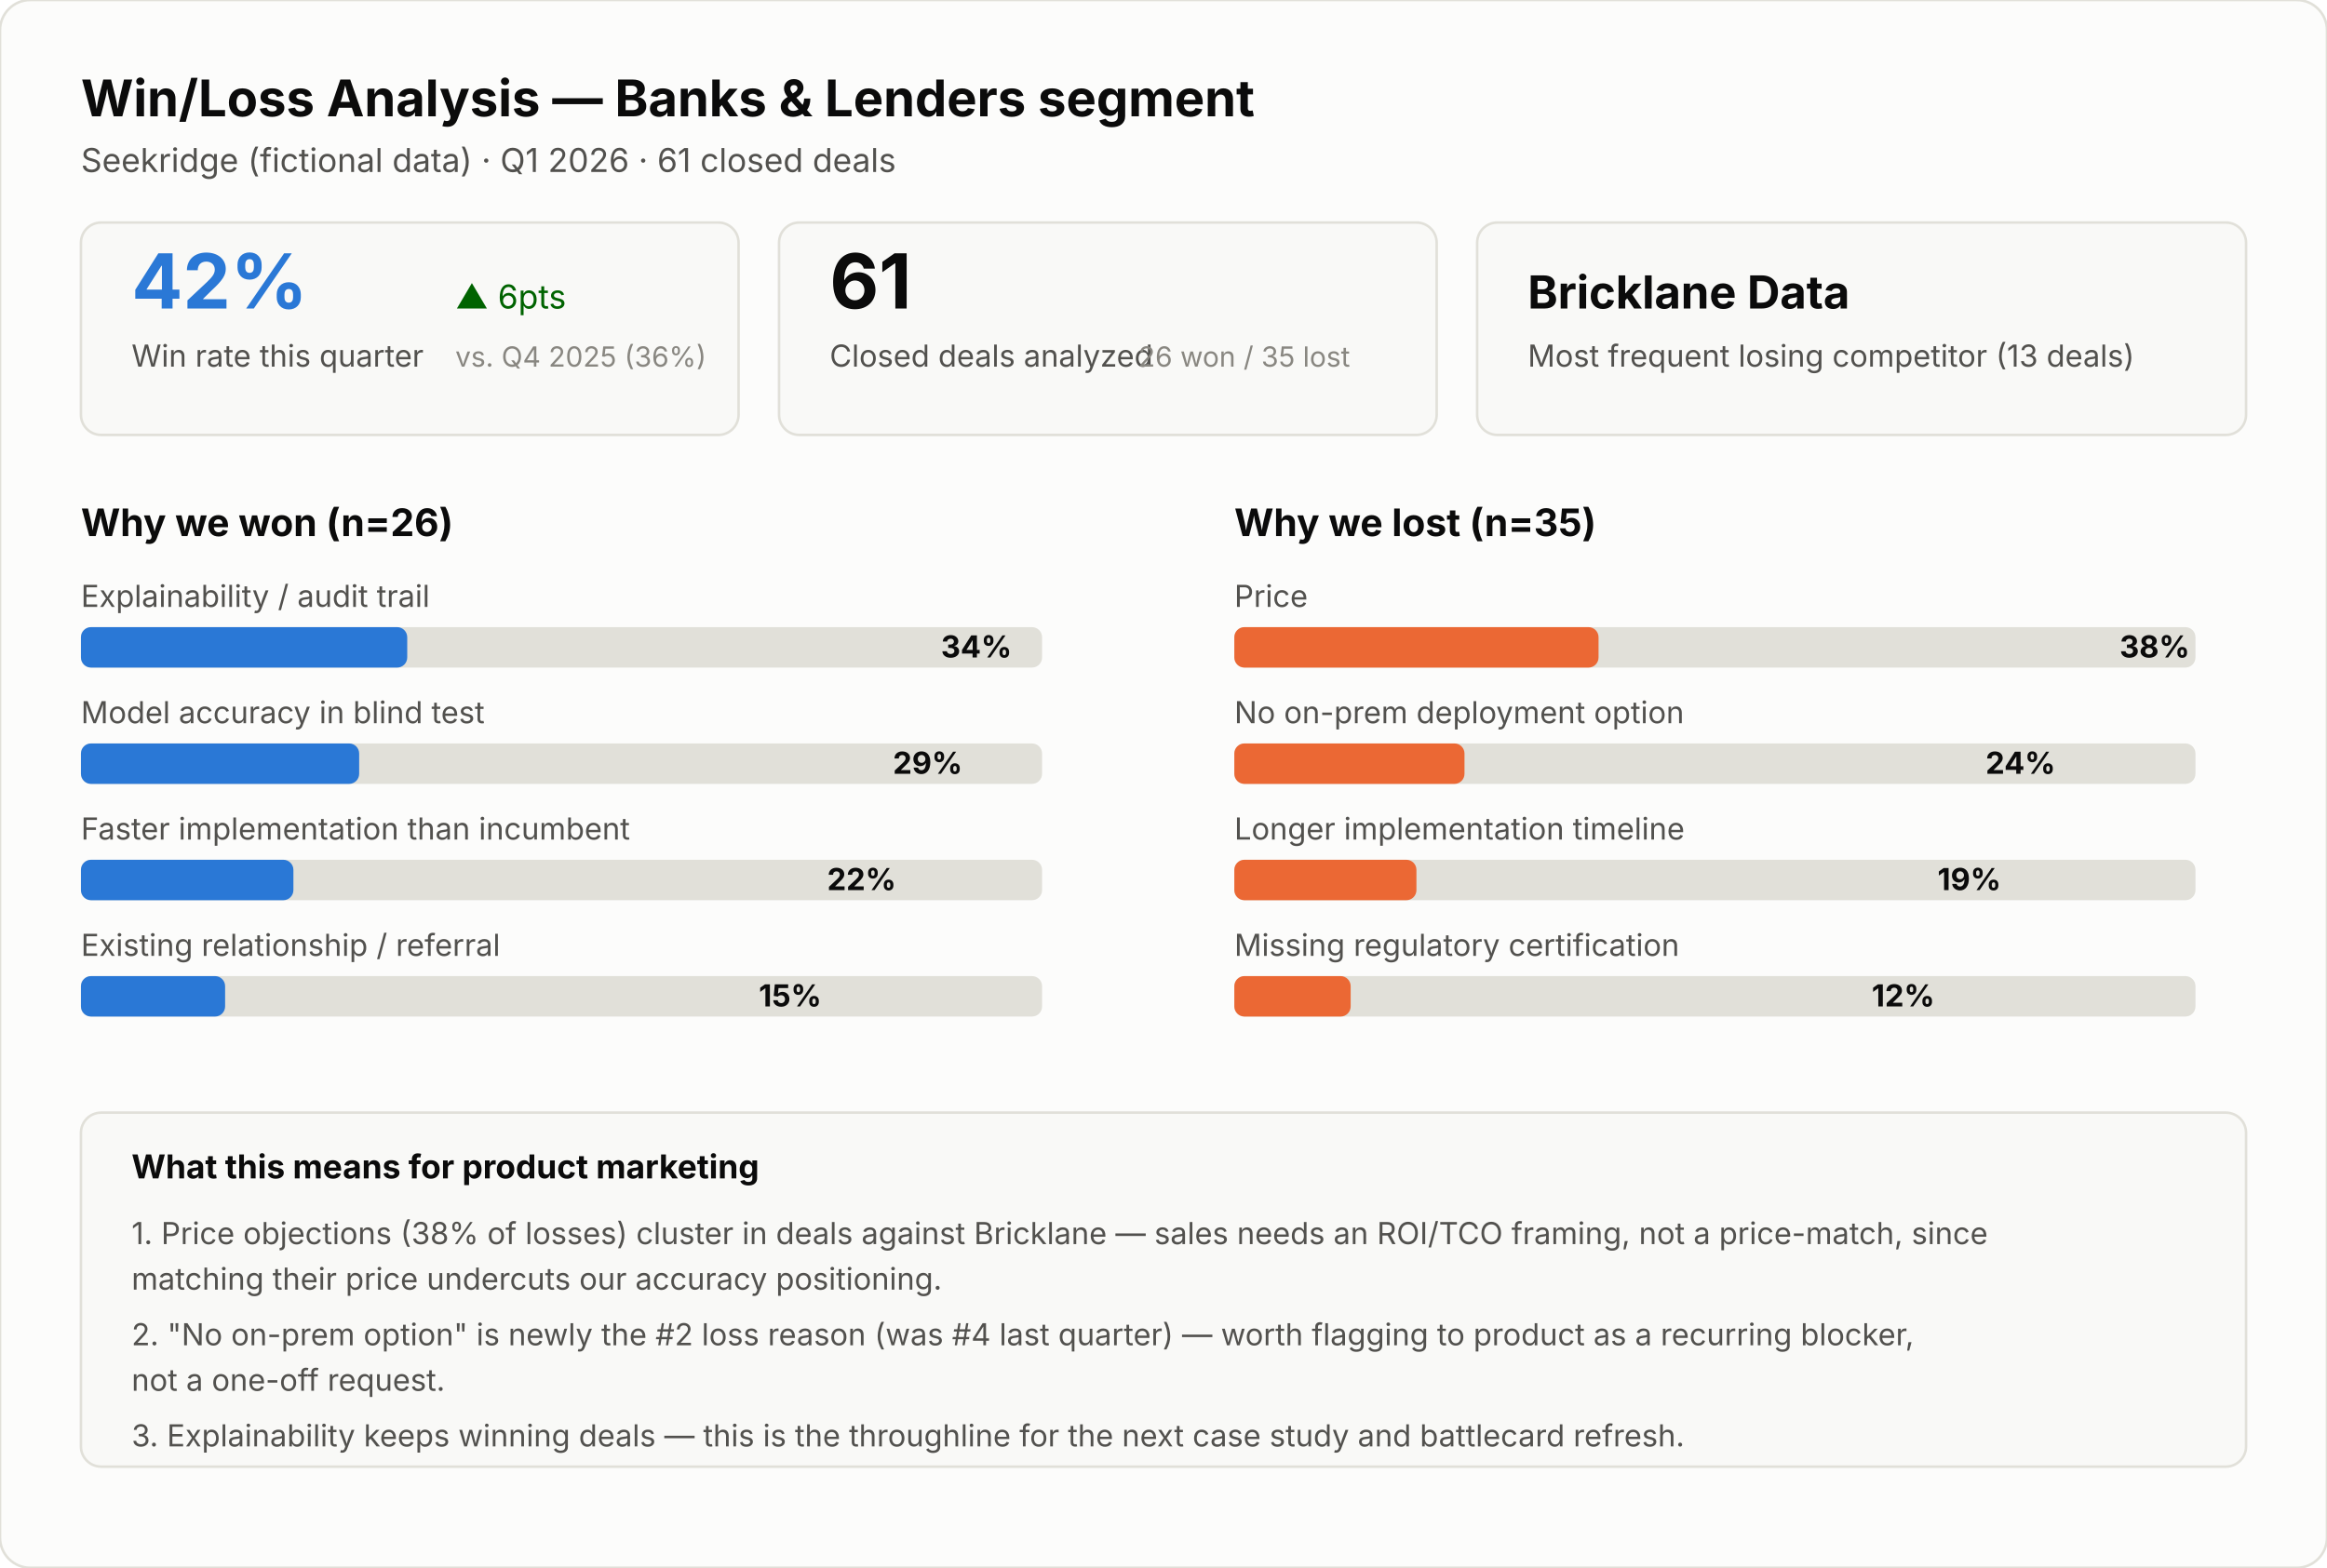
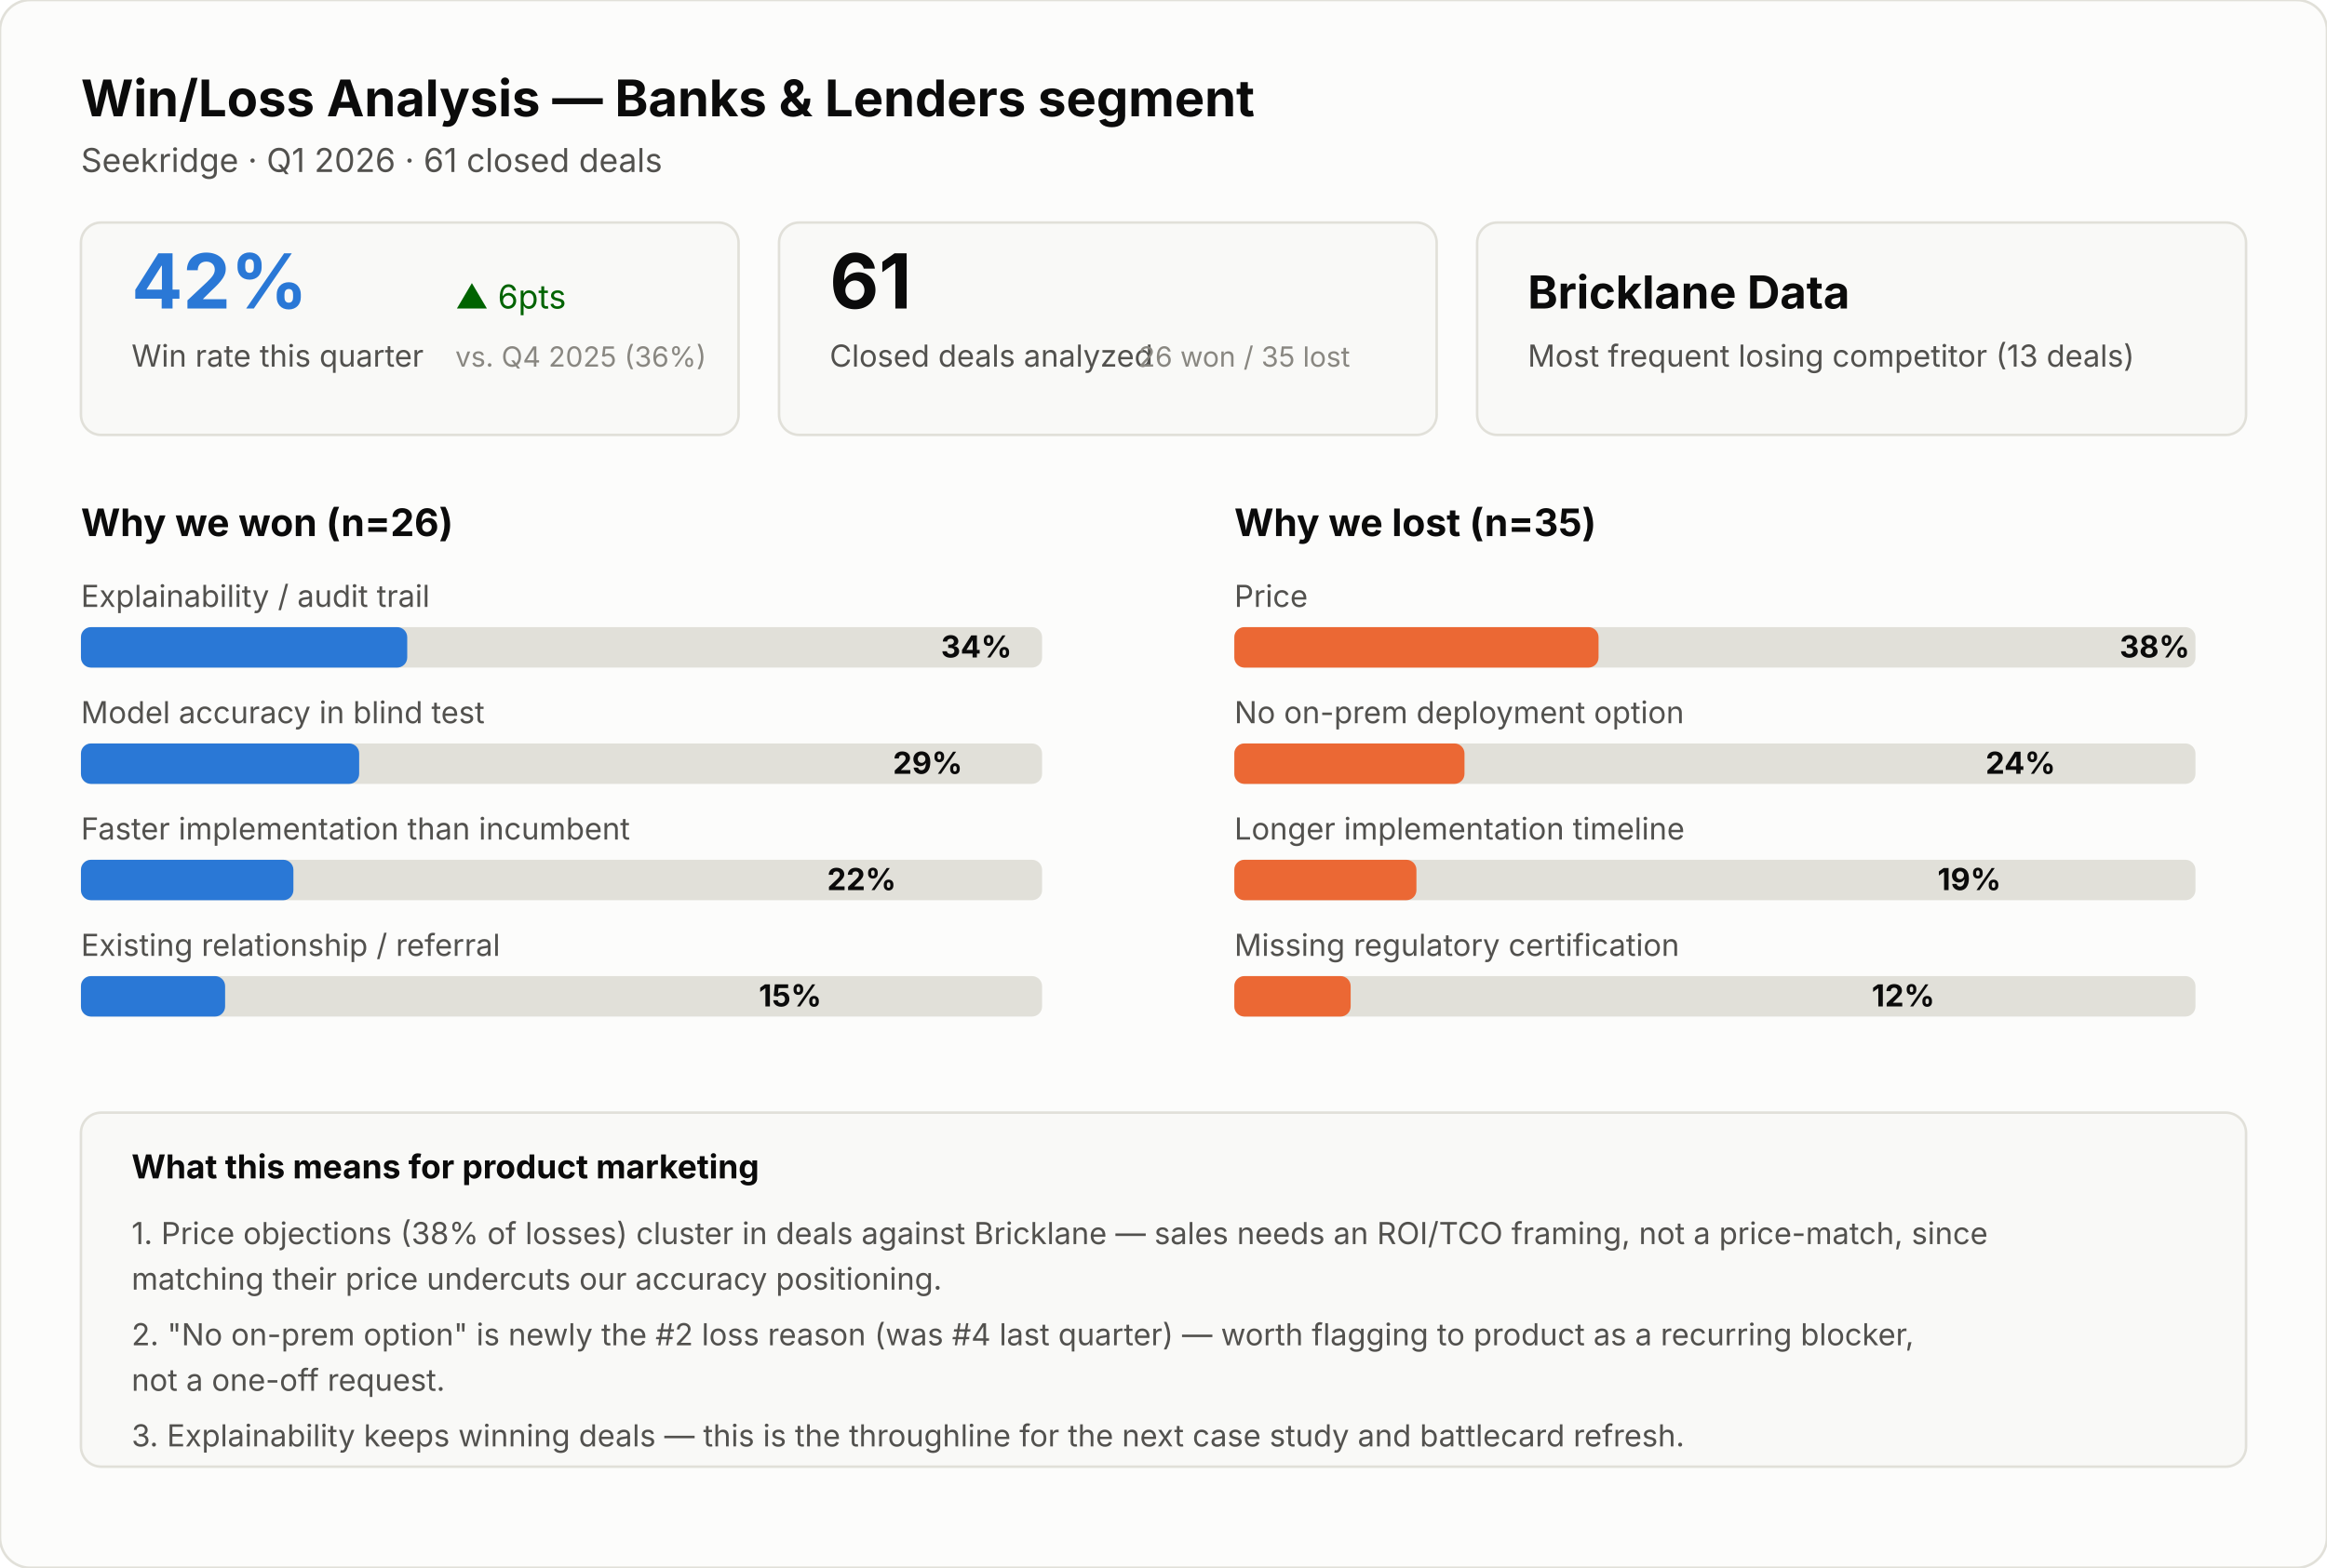
<svg xmlns="http://www.w3.org/2000/svg" viewBox="0 0 920 620" font-family="system-ui, -apple-system, 'Segoe UI', sans-serif">
  <rect x="0" y="0" width="920" height="620" rx="12" fill="#fcfcfb" stroke="#e1e0d9" stroke-width="1" />
  <text x="32" y="46" font-size="20" font-weight="700" fill="#0b0b0b">Win/Loss Analysis — Banks &amp; Lenders segment</text>
-   <text x="32" y="68" font-size="13" fill="#52514e">Seekridge (fictional data) · Q1 2026 · 61 closed deals</text>
+   <text x="32" y="68" font-size="13" fill="#52514e">Seekridge · Q1 2026 · 61 closed deals</text>
  <g>
    <rect x="32" y="88" width="260" height="84" rx="8" fill="#f9f9f7" stroke="#e1e0d9" />
    <text x="52" y="122" font-size="30" font-weight="700" fill="#2a78d6">42%</text>
    <text x="52" y="145" font-size="12" fill="#52514e">Win rate this quarter</text>
    <text x="180" y="122" font-size="13" fill="#006300">▲ 6pts</text>
    <text x="180" y="145" font-size="11" fill="#898781">vs. Q4 2025 (36%)</text>
  </g>
  <g>
    <rect x="308" y="88" width="260" height="84" rx="8" fill="#f9f9f7" stroke="#e1e0d9" />
    <text x="328" y="122" font-size="30" font-weight="700" fill="#0b0b0b">61</text>
    <text x="328" y="145" font-size="12" fill="#52514e">Closed deals analyzed</text>
    <text x="450" y="145" font-size="11" fill="#898781">26 won / 35 lost</text>
  </g>
  <g>
    <rect x="584" y="88" width="304" height="84" rx="8" fill="#f9f9f7" stroke="#e1e0d9" />
    <text x="604" y="122" font-size="18" font-weight="700" fill="#0b0b0b">Bricklane Data</text>
    <text x="604" y="145" font-size="12" fill="#52514e">Most frequent losing competitor (13 deals)</text>
  </g>
  <text x="32" y="212" font-size="15" font-weight="700" fill="#0b0b0b">Why we won (n=26)</text>
  <g font-size="12" fill="#0b0b0b">
    <text x="32" y="240" fill="#52514e">Explainability / audit trail</text>
    <rect x="32" y="248" width="380" height="16" rx="4" fill="#e1e0d9" />
    <rect x="32" y="248" width="129" height="16" rx="4" fill="#2a78d6" />
    <text x="372" y="260" font-weight="700" fill="#0b0b0b">34%</text>
    <text x="32" y="286" fill="#52514e">Model accuracy in blind test</text>
    <rect x="32" y="294" width="380" height="16" rx="4" fill="#e1e0d9" />
    <rect x="32" y="294" width="110" height="16" rx="4" fill="#2a78d6" />
    <text x="353" y="306" font-weight="700" fill="#0b0b0b">29%</text>
    <text x="32" y="332" fill="#52514e">Faster implementation than incumbent</text>
    <rect x="32" y="340" width="380" height="16" rx="4" fill="#e1e0d9" />
    <rect x="32" y="340" width="84" height="16" rx="4" fill="#2a78d6" />
    <text x="327" y="352" font-weight="700" fill="#0b0b0b">22%</text>
    <text x="32" y="378" fill="#52514e">Existing relationship / referral</text>
    <rect x="32" y="386" width="380" height="16" rx="4" fill="#e1e0d9" />
    <rect x="32" y="386" width="57" height="16" rx="4" fill="#2a78d6" />
    <text x="300" y="398" font-weight="700" fill="#0b0b0b">15%</text>
  </g>
  <text x="488" y="212" font-size="15" font-weight="700" fill="#0b0b0b">Why we lost (n=35)</text>
  <g font-size="12" fill="#0b0b0b">
    <text x="488" y="240" fill="#52514e">Price</text>
    <rect x="488" y="248" width="380" height="16" rx="4" fill="#e1e0d9" />
    <rect x="488" y="248" width="144" height="16" rx="4" fill="#eb6834" />
    <text x="838" y="260" font-weight="700" fill="#0b0b0b">38%</text>
    <text x="488" y="286" fill="#52514e">No on-prem deployment option</text>
    <rect x="488" y="294" width="380" height="16" rx="4" fill="#e1e0d9" />
    <rect x="488" y="294" width="91" height="16" rx="4" fill="#eb6834" />
    <text x="785" y="306" font-weight="700" fill="#0b0b0b">24%</text>
    <text x="488" y="332" fill="#52514e">Longer implementation timeline</text>
    <rect x="488" y="340" width="380" height="16" rx="4" fill="#e1e0d9" />
    <rect x="488" y="340" width="72" height="16" rx="4" fill="#eb6834" />
    <text x="766" y="352" font-weight="700" fill="#0b0b0b">19%</text>
    <text x="488" y="378" fill="#52514e">Missing regulatory certification</text>
    <rect x="488" y="386" width="380" height="16" rx="4" fill="#e1e0d9" />
    <rect x="488" y="386" width="46" height="16" rx="4" fill="#eb6834" />
    <text x="740" y="398" font-weight="700" fill="#0b0b0b">12%</text>
  </g>
  <rect x="32" y="440" width="856" height="140" rx="8" fill="#f9f9f7" stroke="#e1e0d9" />
  <text x="52" y="466" font-size="13" font-weight="700" fill="#0b0b0b">What this means for product marketing</text>
  <text x="52" y="492" font-size="12" fill="#52514e">1. Price objections (38% of losses) cluster in deals against Bricklane — sales needs an ROI/TCO framing, not a price-match, since</text>
  <text x="52" y="510" font-size="12" fill="#52514e">    matching their price undercuts our accuracy positioning.</text>
  <text x="52" y="532" font-size="12" fill="#52514e">2. "No on-prem option" is newly the #2 loss reason (was #4 last quarter) — worth flagging to product as a recurring blocker,</text>
  <text x="52" y="550" font-size="12" fill="#52514e">    not a one-off request.</text>
  <text x="52" y="572" font-size="12" fill="#52514e">3. Explainability keeps winning deals — this is the throughline for the next case study and battlecard refresh.</text>
</svg>
